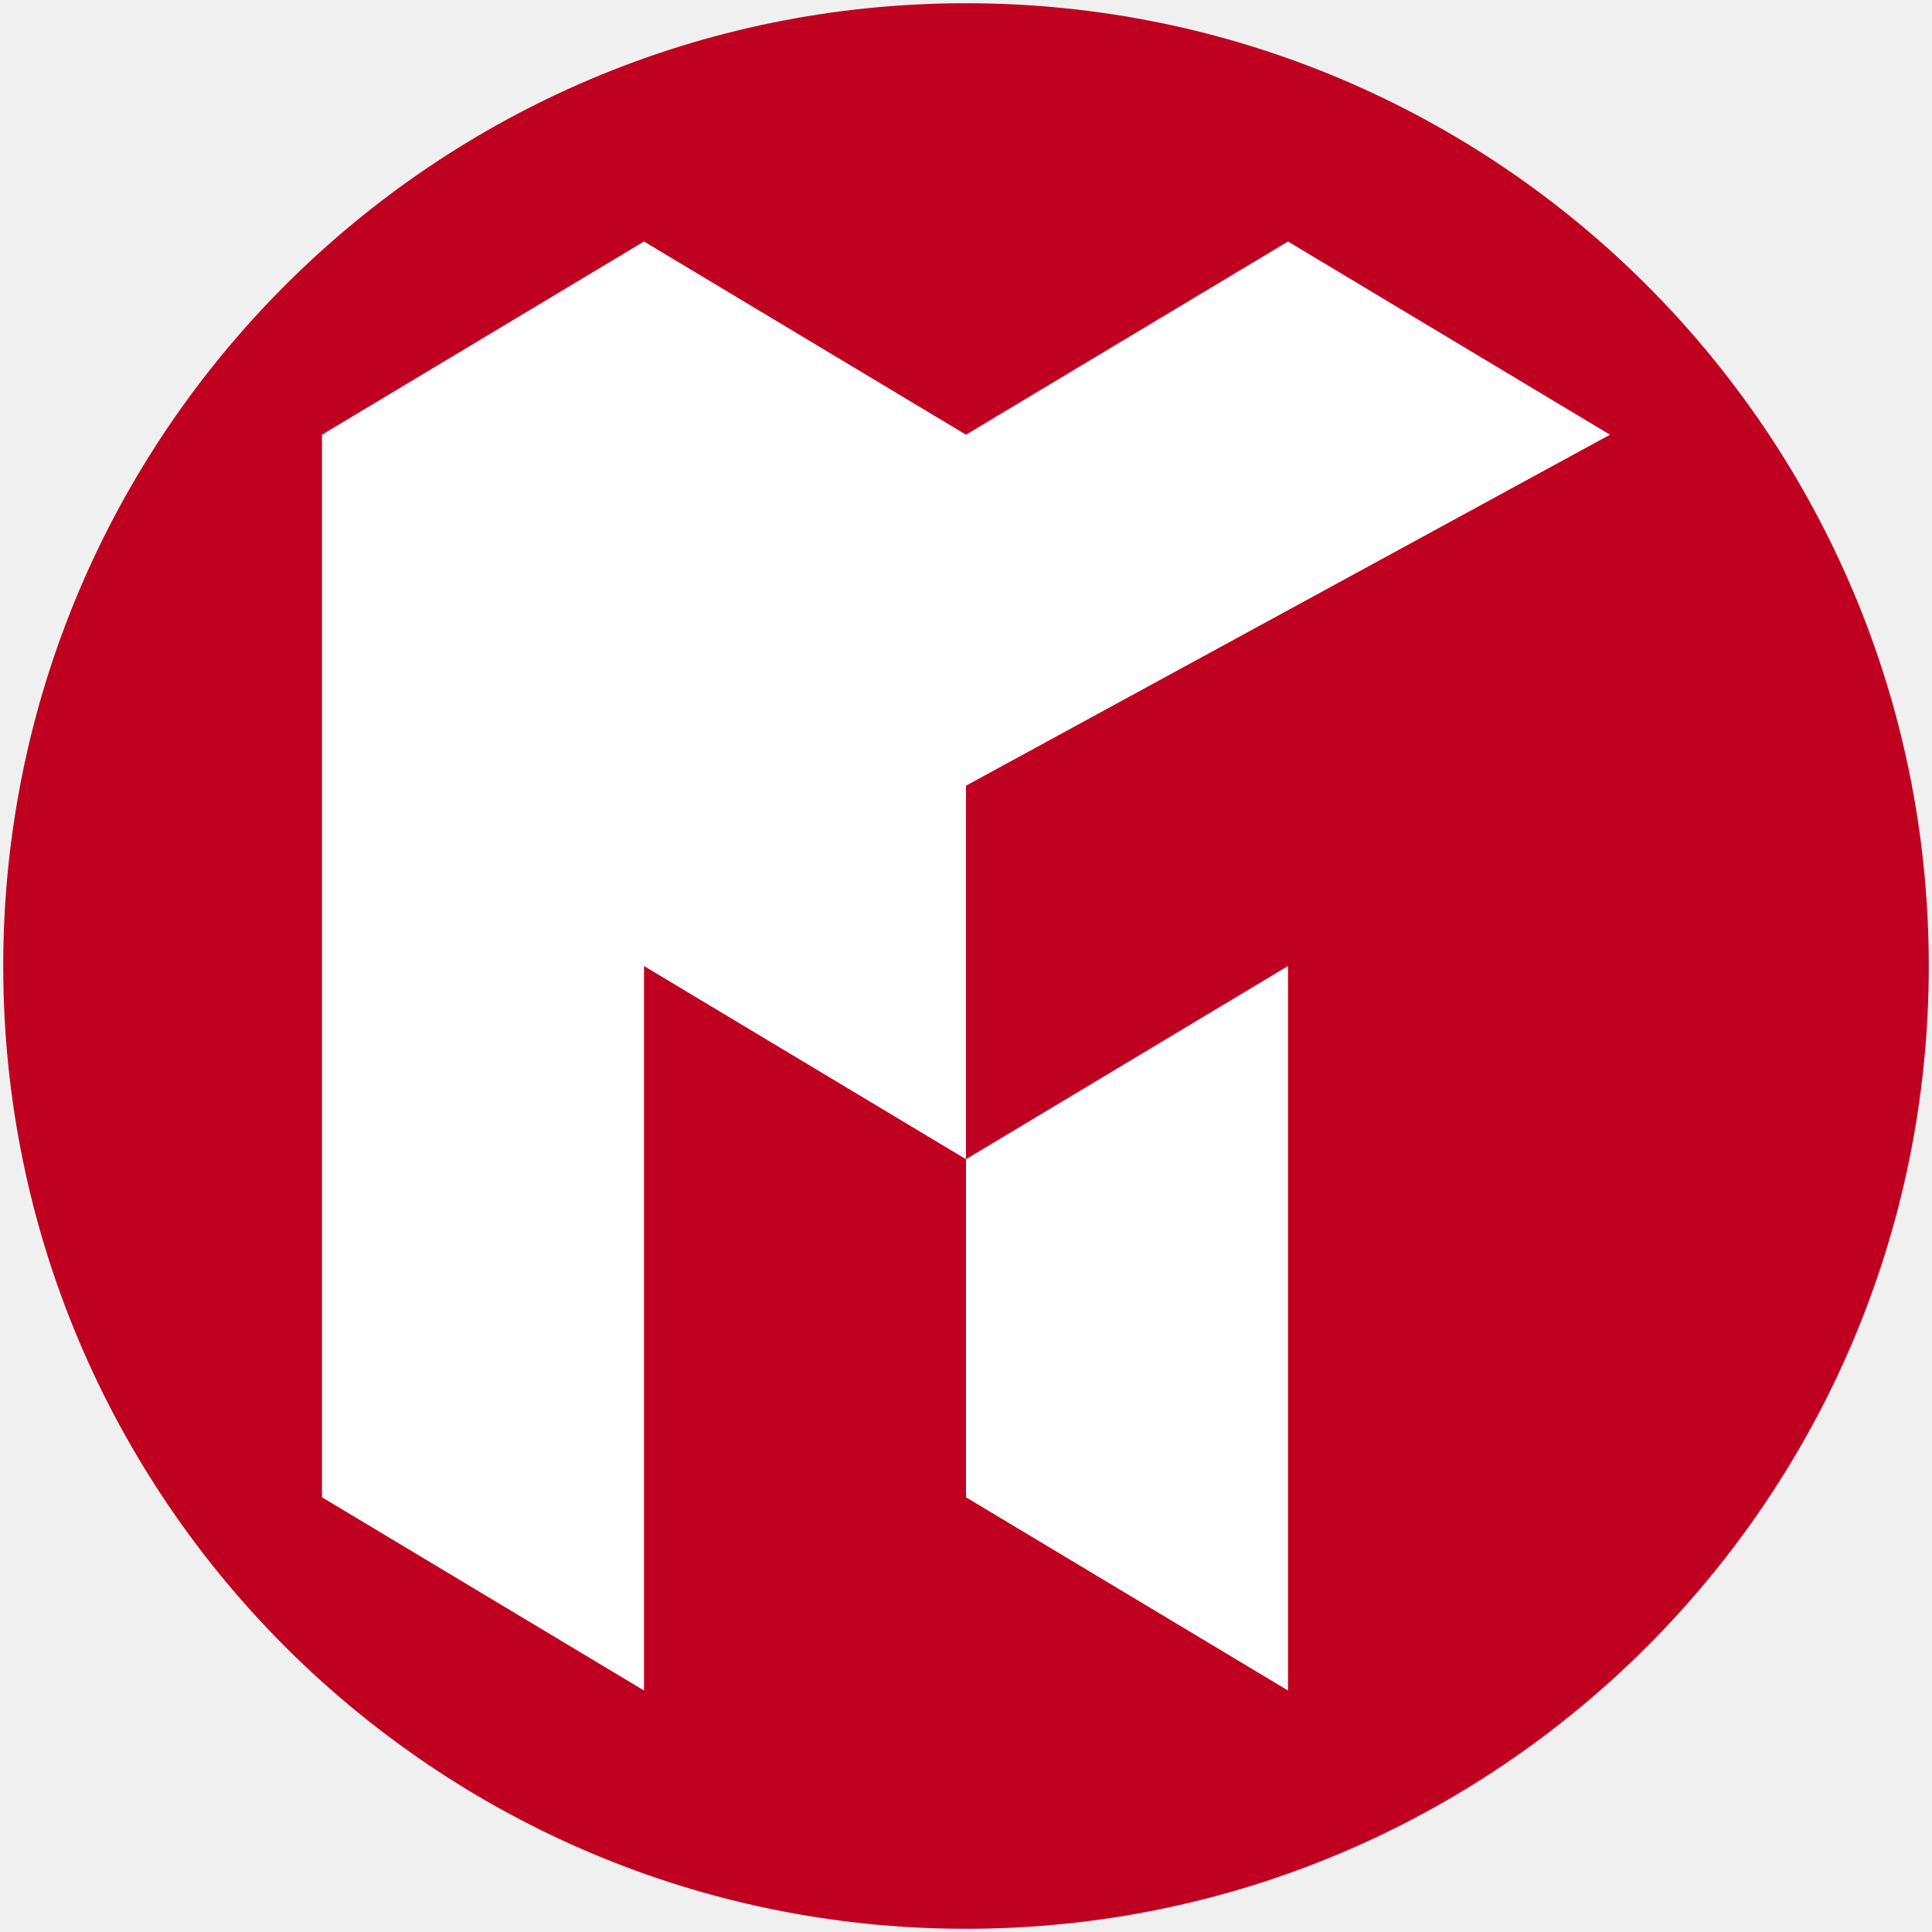
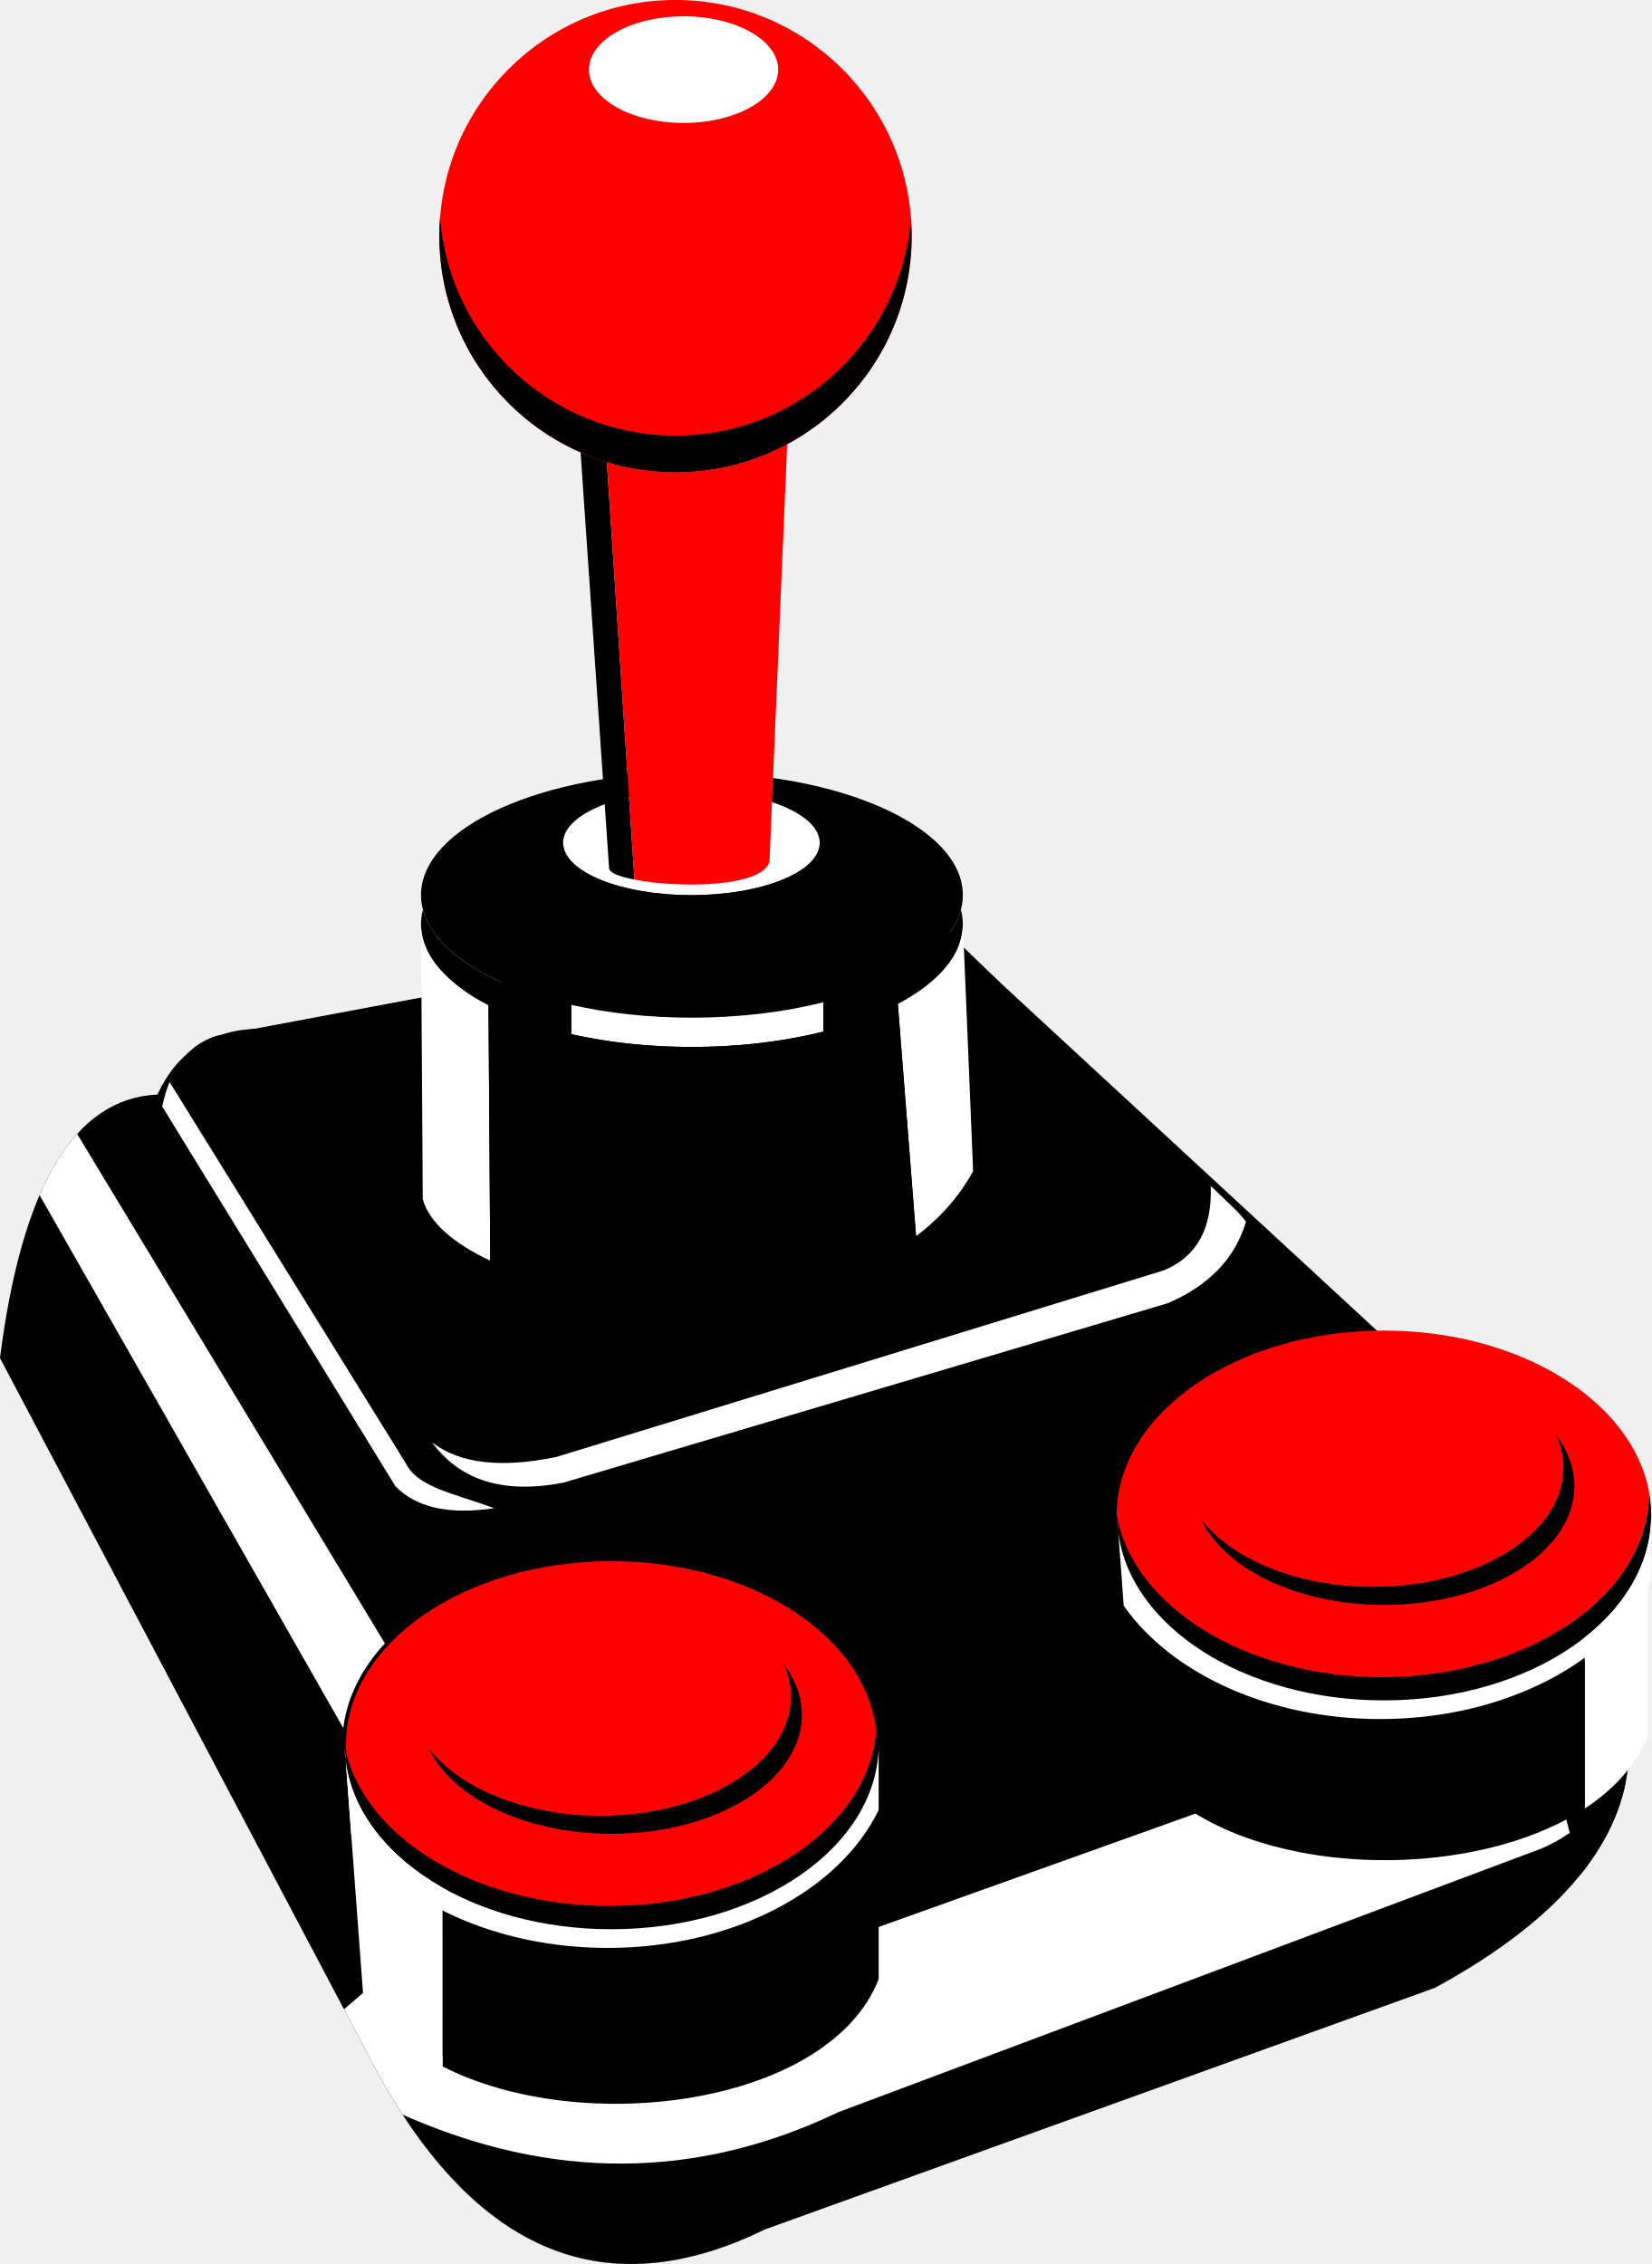
- <svg xmlns="http://www.w3.org/2000/svg" width="600" height="600">
-   <circle cx="300" cy="300" r="299" fill="#c00020" />
-   <path d="M200 75l-100 60v330l100 60V300l100 60v105l100 60V300l-100 60V244l200-109-100-60-100 60z" fill="#fff" />
+ <svg xmlns="http://www.w3.org/2000/svg" viewBox="0 0 714.17 979.33" version="1.0">
+   <path d="M199.98 412.67c0-35.62 28.88-64.5 64.5-64.5 35.63 0 64.51 28.88 64.51 64.5 0 35.63-28.88 64.51-64.51 64.51-35.62 0-64.5-28.88-64.5-64.51z" transform="translate(-126.617 -551.299) scale(1.5834)" style="fill:red" />
+   <path d="m79.966 719.19 103 195c27.36 49.84 62.69 64.18 106 43l183-66c36.72-20.04 54.39-43.04 53-69l-64-106-131-121-179 34c-13.2.2-22.53 6.2-28 18-22.72 1.05-37.057 25.05-43.004 72z" transform="translate(-126.617 -551.299) scale(1.5834)" style="fill:#000" />
+   <path d="M122.97 665.19c-.07-19.2 5.27-30.53 16-34l192-36 86 83c6.77 6.58 9.1 13.24 7 20 2.52 8.64 1.52 16.31-3 23l-190 59c-23.57.11-36.91-3.23-40-10l-68-105z" transform="translate(-126.617 -551.299) scale(1.5834)" style="fill:#000" />
+   <path d="m410.69 672.14 6.28 6.05c1.28 1.24 2.4 2.49 3.36 3.74-3.01 10.03-10.14 17.45-21.36 22.26l-165 49c-16.28 3.21-28.28-.45-36-11 7.49 5.82 18.82 7.16 34 4l166-51c8.9-3.73 13.15-11.42 12.72-23.05z" transform="translate(-126.617 -551.299) scale(1.5834)" style="fill:#fff" />
+   <path d="M124.28 650.46c.51-2.45 1.18-4.69 2-6.7l64.69 104.43c3.19 6.26 13 8 24 12-12.3 1.86-21.3-.14-27-6l-63.69-103.73zm387.44 209.78c-8.85 11-22.1 21.32-39.75 30.95l-183 66c-43.31 21.18-78.64 6.84-106-43l-9.04-17.11 8.04-6.89c9 30 76 41 125 8l12-51 131-43 56 34 5.75 22.05z" transform="translate(-126.617 -551.299) scale(1.5834)" style="fill:#fff" />
+   <path d="M524.04 835.1c-4.2 20.74-21.55 39.44-52.07 56.09l-183 66c-39.71 19.42-72.71 8.98-99.02-31.31 40.68 18.04 80.35 17.82 119.02-.69l192-72c7.29-3.07 14.99-9.1 23.07-18.09z" transform="translate(-126.617 -551.299) scale(1.5834)" style="fill:#000" />
+   <path d="M90.776 674.67c2.955-6.86 6.377-12.43 10.264-16.73l88.93 147.25-10 26-89.194-156.52z" transform="translate(-126.617 -551.299) scale(1.5834)" style="fill:#fff" />
+   <path d="m307.97 837.19 182-65-4 43-190 68 12-46zm-113-244.5c0-18.5 33.13-33.5 74-33.5s74 15 74 33.5-33.13 33.5-74 33.5-74-15-74-33.5z" transform="translate(-126.617 -551.299) scale(1.5834)" style="fill:#000" />
+   <path d="M195.49 596.69c3 11.42 18.7 21.08 40.57 26.01v8c-24.38-5.5-41.09-16.87-41.09-30.01 0-1.35.17-2.69.52-4z" transform="translate(-126.617 -551.299) scale(1.5834)" style="fill:#000" />
+   <path d="M268.97 626.19c13.01 0 25.25-1.52 35.92-4.21v8c-10.67 2.69-22.91 4.21-35.92 4.21-11.83 0-23-1.25-32.91-3.49v-8c9.91 2.24 21.08 3.49 32.91 3.49z" transform="translate(-126.617 -551.299) scale(1.5834)" style="fill:#fff" />
+   <path d="M342.97 600.69c0 12.6-15.37 23.58-38.08 29.29v-8c20.27-5.1 34.69-14.39 37.55-25.29.35 1.31.53 2.65.53 4z" transform="translate(-126.617 -551.299) scale(1.5834)" style="fill:#000" />
+   <path d="M345.78 668.14c-3.9 7.09-9.22 12.95-15.58 17.74l-4.98-63.43c11.09-5.88 17.75-13.47 17.75-21.76 0-1.31 2.81 67.45 2.81 67.45z" transform="translate(-126.617 -551.299) scale(1.5834)" style="fill:#fff" />
+   <path d="M316.24 626.46c3.24-1.22 6.25-2.56 8.98-4.01l4.98 63.43c-3.28 2.47-6.83 4.64-10.59 6.54l-3.37-65.96zm-47.27 7.73c17.97 0 34.45-2.9 47.27-7.73l3.37 65.96c-21.19 10.7-49.07 12.66-73.1 9.26l-1.61-69.3c7.58 1.18 15.66 1.81 24.07 1.81z" transform="translate(-126.617 -551.299) scale(1.5834)" style="fill:#000" />
+   <path d="M194.97 601c.16 8.34 7.07 15.96 18.43 21.82l.48 69.76c-9.91-4.64-16.71-10.46-18.43-16.82 0 0-.44-69.44-.48-74.76z" transform="translate(-126.617 -551.299) scale(1.5834)" style="fill:#fff" />
+   <path d="M246.51 701.68c-12.39-1.76-23.75-4.95-32.63-9.1l-.48-69.76c8.4 4.32 19.22 7.65 31.5 9.56l1.61 69.3z" transform="translate(-126.617 -551.299) scale(1.5834)" style="fill:#000" />
+   <path d="M233.78 578.43c0-7.89 15.69-14.29 35.05-14.29 19.35 0 35.04 6.4 35.04 14.29s-15.69 14.29-35.04 14.29c-19.36 0-35.05-6.4-35.05-14.29z" transform="translate(-126.617 -551.299) scale(1.5834)" style="fill:#fff" />
+   <path d="M303.93 578.62c-.25 7.8-15.91 14.1-35.1 14.1-19.2 0-34.79-6.3-35.05-14.1v14c.26 7.8 15.85 14.1 35.05 14.1 19.19 0 34.85-6.3 35.1-14.1v-14.1m-65.37-106.76c2.31 1.01 4.68 1.89 7.17 2.65l7.55 114.06c-4.03-.78-6.74-1.84-6.93-2.99l-7.79-113.72z" transform="translate(-126.617 -551.299) scale(1.5834)" style="fill:#000" />
+   <path d="M290.15 583.57c-1.99 7.12-25.03 7.21-36.87 4.9l-7.55-114.06c5.94 1.8 12.23 2.77 18.75 2.77 11.04 0 21.42-2.77 30.5-7.65l-4.83 114.04z" transform="translate(-126.617 -551.299) scale(1.5834)" style="fill:red" />
+   <path d="M240.84 367.19c0-8.04 11.57-14.56 25.84-14.56 14.28 0 25.85 6.52 25.85 14.56s-11.57 14.57-25.85 14.57c-14.27 0-25.84-6.53-25.84-14.57z" transform="translate(-126.617 -551.299) scale(1.5834)" style="fill:#fff" />
+   <path d="M199.98 412.67c0-1.68.06-3.35.19-5 2.55 33.29 30.37 59.51 64.31 59.51s61.76-26.22 64.32-59.51c.12 1.65.19 3.32.19 5 0 35.63-28.88 64.51-64.51 64.51-35.62 0-64.5-28.88-64.5-64.51z" transform="translate(-126.617 -551.299) scale(1.5834)" style="fill:#000" />
+   <path d="M173.97 824.7c0-27.9 32.68-50.52 73-50.52 37.23 0 67.96 19.29 72.45 44.21 0 27.9-32.69 50.52-73.01 50.52-37.23 0-67.96-19.29-72.44-44.21z" transform="translate(-126.617 -551.299) scale(1.5834)" style="fill:red" />
+   <path d="M173.97 824.7c0-27.9 32.68-50.52 73-50.52s73.01 22.62 73.01 50.52-32.69 50.52-73.01 50.52-73-22.62-73-50.52z" transform="translate(-126.617 -551.299) scale(1.5834)" style="stroke:#000;fill:none" />
+   <path d="M293.97 802.72c3.23 4.23 5.03 8.96 5.03 13.95 0 17.94-23.28 32.48-52 32.48-23.73 0-43.75-9.93-49.99-23.5 8.36 10.95 26.25 18.52 46.97 18.52 28.72 0 52-14.54 52-32.48 0-3.11-.7-6.12-2.01-8.97z" transform="translate(-126.617 -551.299) scale(1.5834)" style="fill:#000" />
+   <path d="M293.97 802.72c1.31 2.85 2.01 5.86 2.01 8.97 0 17.94-23.28 32.48-52 32.48-20.72 0-38.61-7.57-46.97-18.52-1.31-2.85-2.01-5.86-2.01-8.98 0-17.93 23.28-32.47 52-32.47 20.72 0 38.61 7.57 46.97 18.52z" transform="translate(-126.617 -551.299) scale(1.5834)" style="fill:red" />
+   <path d="M319.42 818.39c.37 2.07.56 4.17.56 6.31 0 27.9-32.69 50.52-73.01 50.52s-73-22.62-73-50.52c4.48 24.92 35.21 44.21 72.44 44.21 40.32 0 73.01-22.62 73.01-50.52z" transform="translate(-126.617 -551.299) scale(1.5834)" style="fill:#000" />
+   <path d="M319.98 888.88c-13.54 34.43-80.88 43.42-119.13 23.81l-.01-48.83c12.6 7.11 28.64 11.36 46.13 11.36 40.32 0 73.01-22.62 73.01-50.52v64.18z" transform="translate(-126.617 -551.299) scale(1.5834)" style="fill:#000" />
+   <path d="M174.42 829.4c1.79 13.88 11.7 26.12 26.42 34.46l.01 48.83c-9.42-4.83-17.07-11.4-21.7-19.75l-4.73-63.54a37.72 37.72 0 0 1-.29-3.84l.29 3.84z" transform="translate(-126.617 -551.299) scale(1.5834)" style="fill:#fff" />
+   <path d="M319.98 842.66c-10.62 21.92-39.75 37.66-74.01 37.66-30.66 0-57.21-12.6-70.06-30.96l-1.49-19.96a37.72 37.72 0 0 1-.29-3.84l.29 3.84c3.32 25.72 34.49 45.82 72.55 45.82 40.32 0 73.01-22.62 73.01-50.52v17.96zm210.13-20.35c-3.16 8.04-9.26 14.69-17.26 19.95l-.01-51.5c10.79-8.83 17.27-20.2 17.27-32.62v64.17z" transform="translate(-126.617 -551.299) scale(1.5834)" style="fill:#fff" />
+   <path d="M512.85 842.26c-19.76 12.93-51.03 17.11-77.81 11.92V806.3c6.99 1.54 14.38 2.35 22.06 2.35 22.35 0 42.35-6.94 55.74-17.89l.01 51.5zm-127.8-80.21c2.25 21.15 22.55 38.22 49.99 44.25v47.88c-20.07-3.9-37.59-13.08-45.76-27.8 0 0-4.73-63.55-4.23-64.33-.67-.48-.76-1.76-.79-3.05 0 0 .29 3.83.79 3.05z" transform="translate(-126.617 -551.299) scale(1.5834)" style="fill:#000" />
+   <path d="M384.98 762.18c0-27.9 32.69-50.51 73.01-50.51 37.23 0 67.96 19.28 72.45 44.2 0 27.9-32.69 50.52-73.01 50.52-37.23 0-67.96-19.28-72.45-44.21z" transform="translate(-126.617 -551.299) scale(1.5834)" style="fill:red" />
+   <path d="M504.99 740.2c3.22 4.23 5.03 8.96 5.03 13.96 0 17.93-23.28 32.47-52 32.47-23.73 0-43.75-9.93-49.99-23.5 8.36 10.95 26.25 18.52 46.97 18.52 28.72 0 52-14.54 52-32.47 0-3.12-.7-6.13-2.01-8.98z" transform="translate(-126.617 -551.299) scale(1.5834)" style="fill:#000" />
+   <path d="M504.99 740.2c1.31 2.85 2.01 5.86 2.01 8.98 0 17.93-23.28 32.47-52 32.47-20.72 0-38.61-7.57-46.97-18.52-1.31-2.85-2.01-5.86-2.01-8.97 0-17.94 23.28-32.48 52-32.48 20.72 0 38.61 7.57 46.97 18.52z" transform="translate(-126.617 -551.299) scale(1.5834)" style="fill:red" />
+   <path d="M530.44 755.87c.37 2.07.56 4.18.56 6.31 0 27.9-32.69 50.52-73.01 50.52s-73.01-22.62-73.01-50.52c4.49 24.93 35.22 44.21 72.45 44.21 40.32 0 73.01-22.62 73.01-50.52z" transform="translate(-126.617 -551.299) scale(1.5834)" style="fill:#000" />
+   <path d="M531 780.14c-10.62 21.92-39.75 37.66-74.02 37.66-30.66 0-57.2-12.6-70.06-30.95l-1.48-19.97a34.69 34.69 0 0 1-.29-3.83l.29 3.83c3.32 25.72 34.49 45.82 72.55 45.82 40.32 0 73.01-22.62 73.01-50.52v17.96z" transform="translate(-126.617 -551.299) scale(1.5834)" style="fill:#fff" />
</svg>
